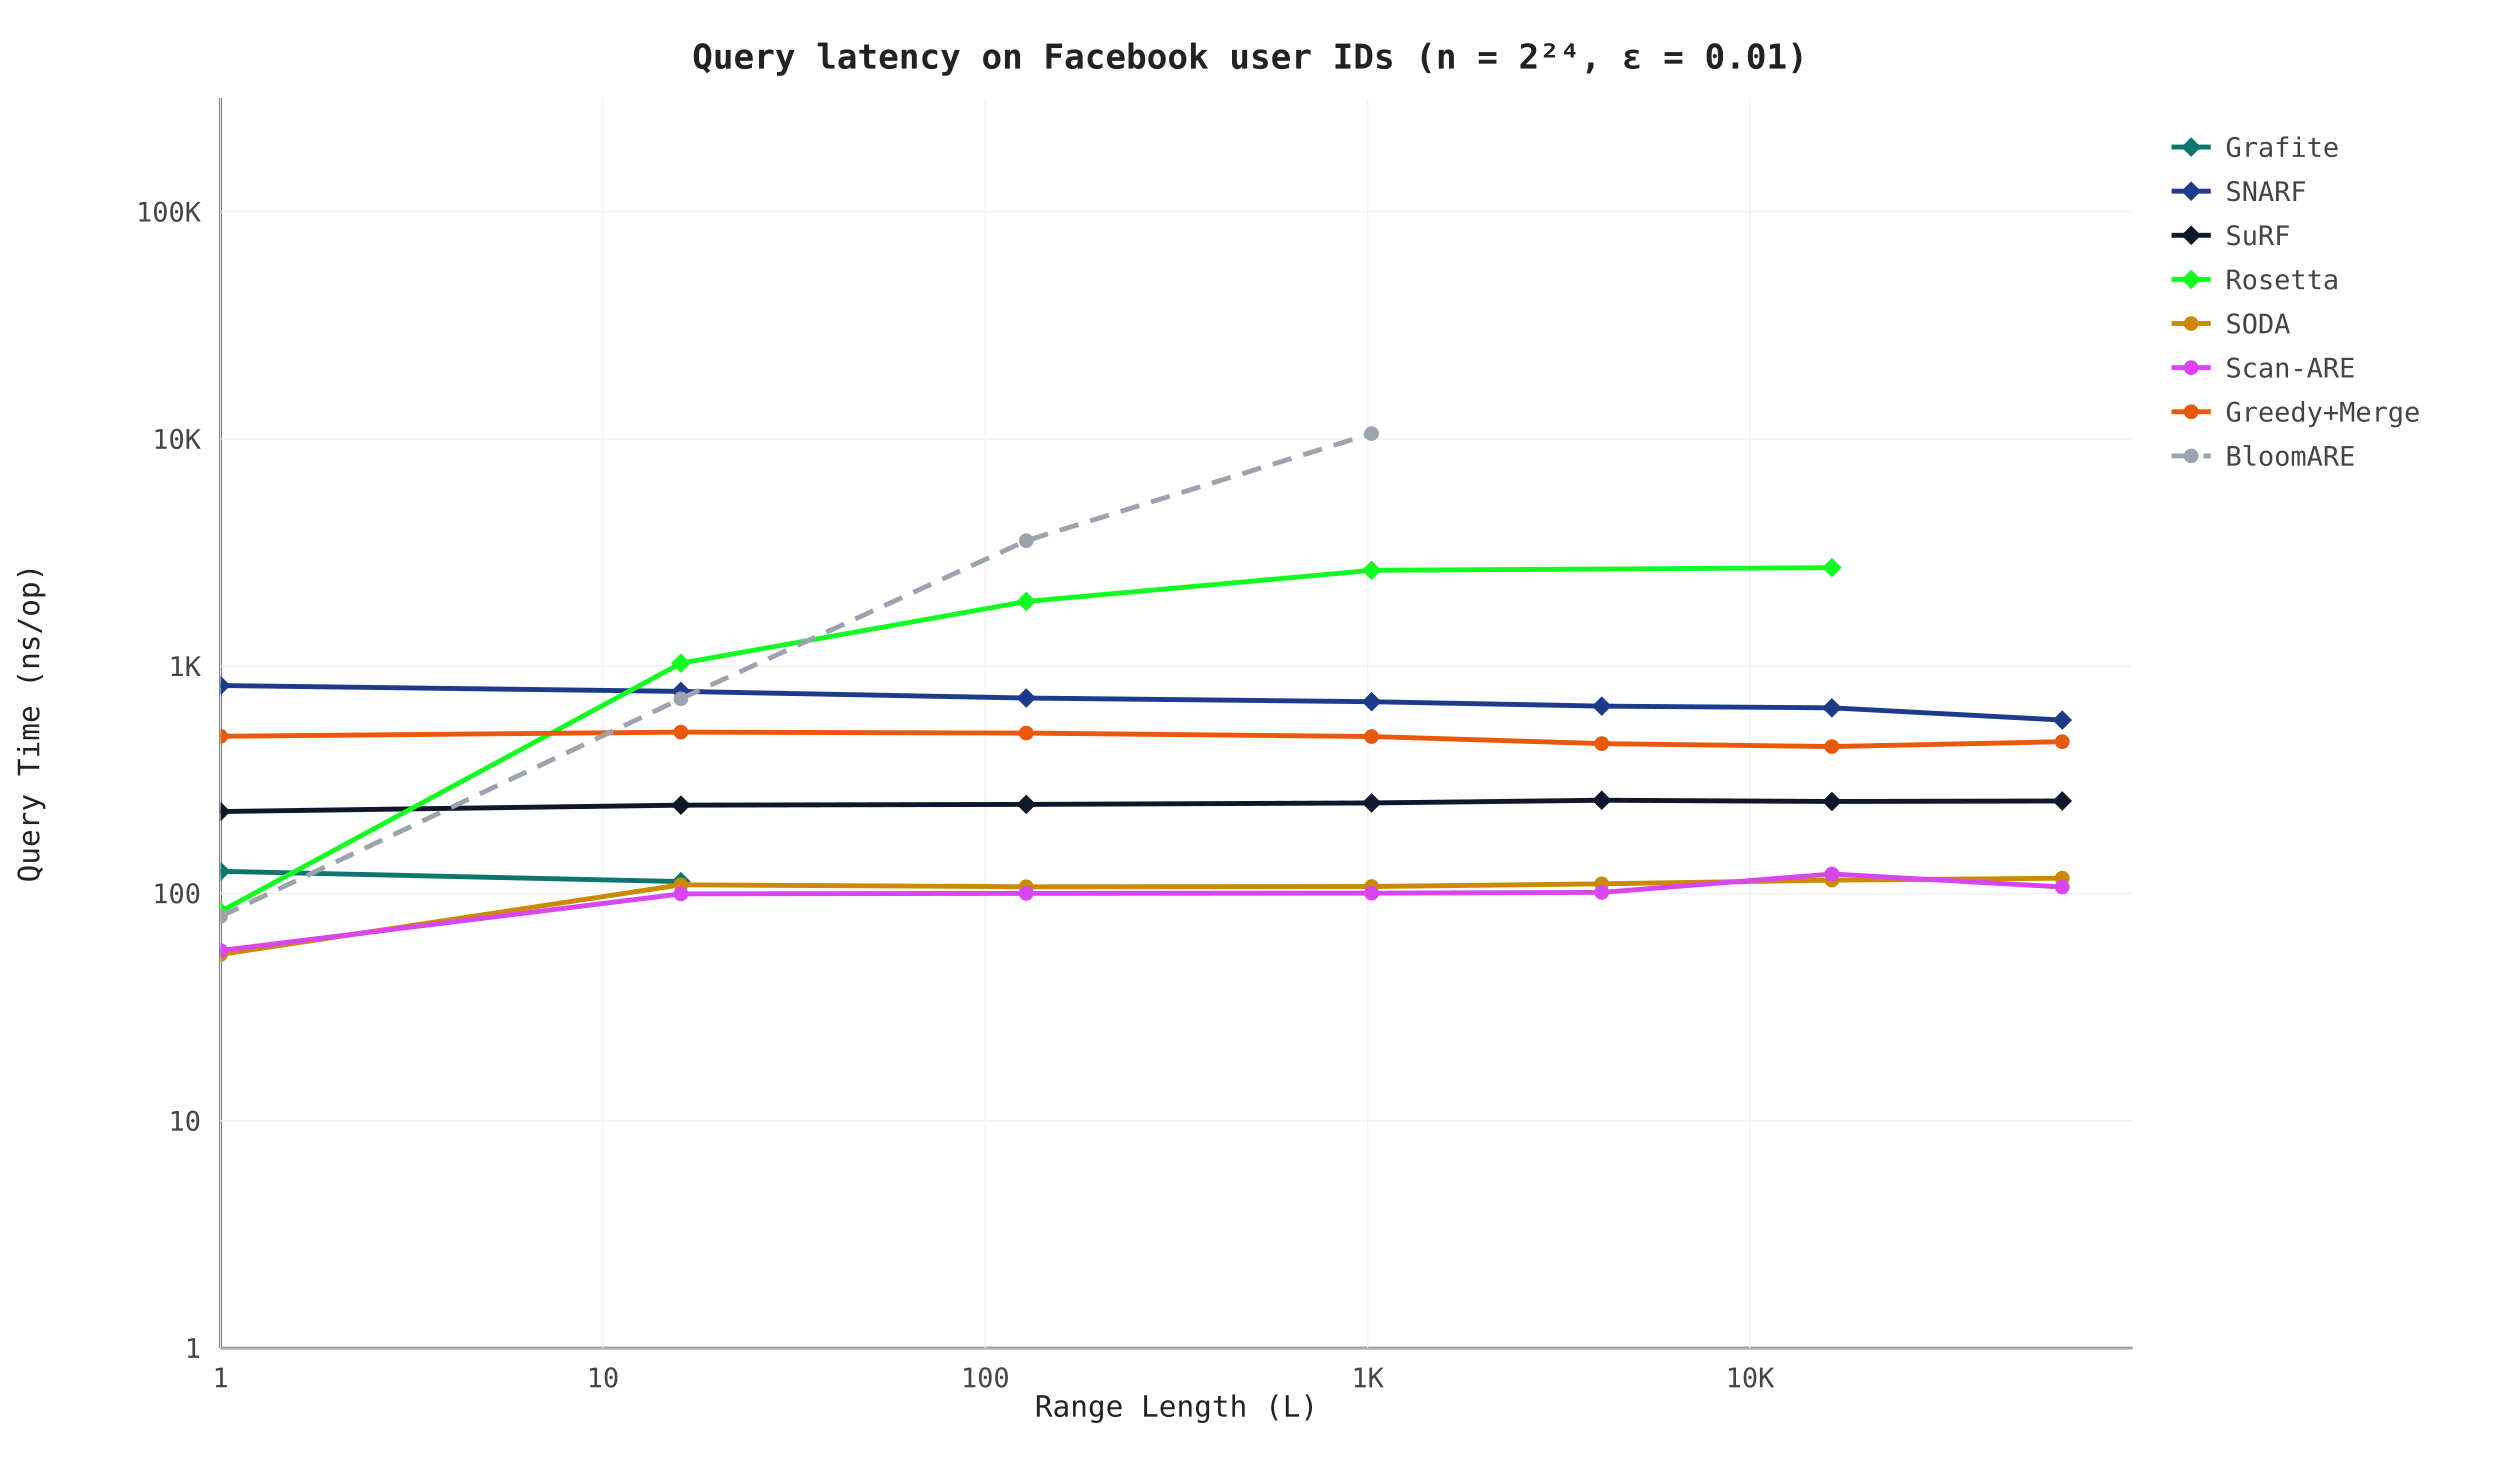
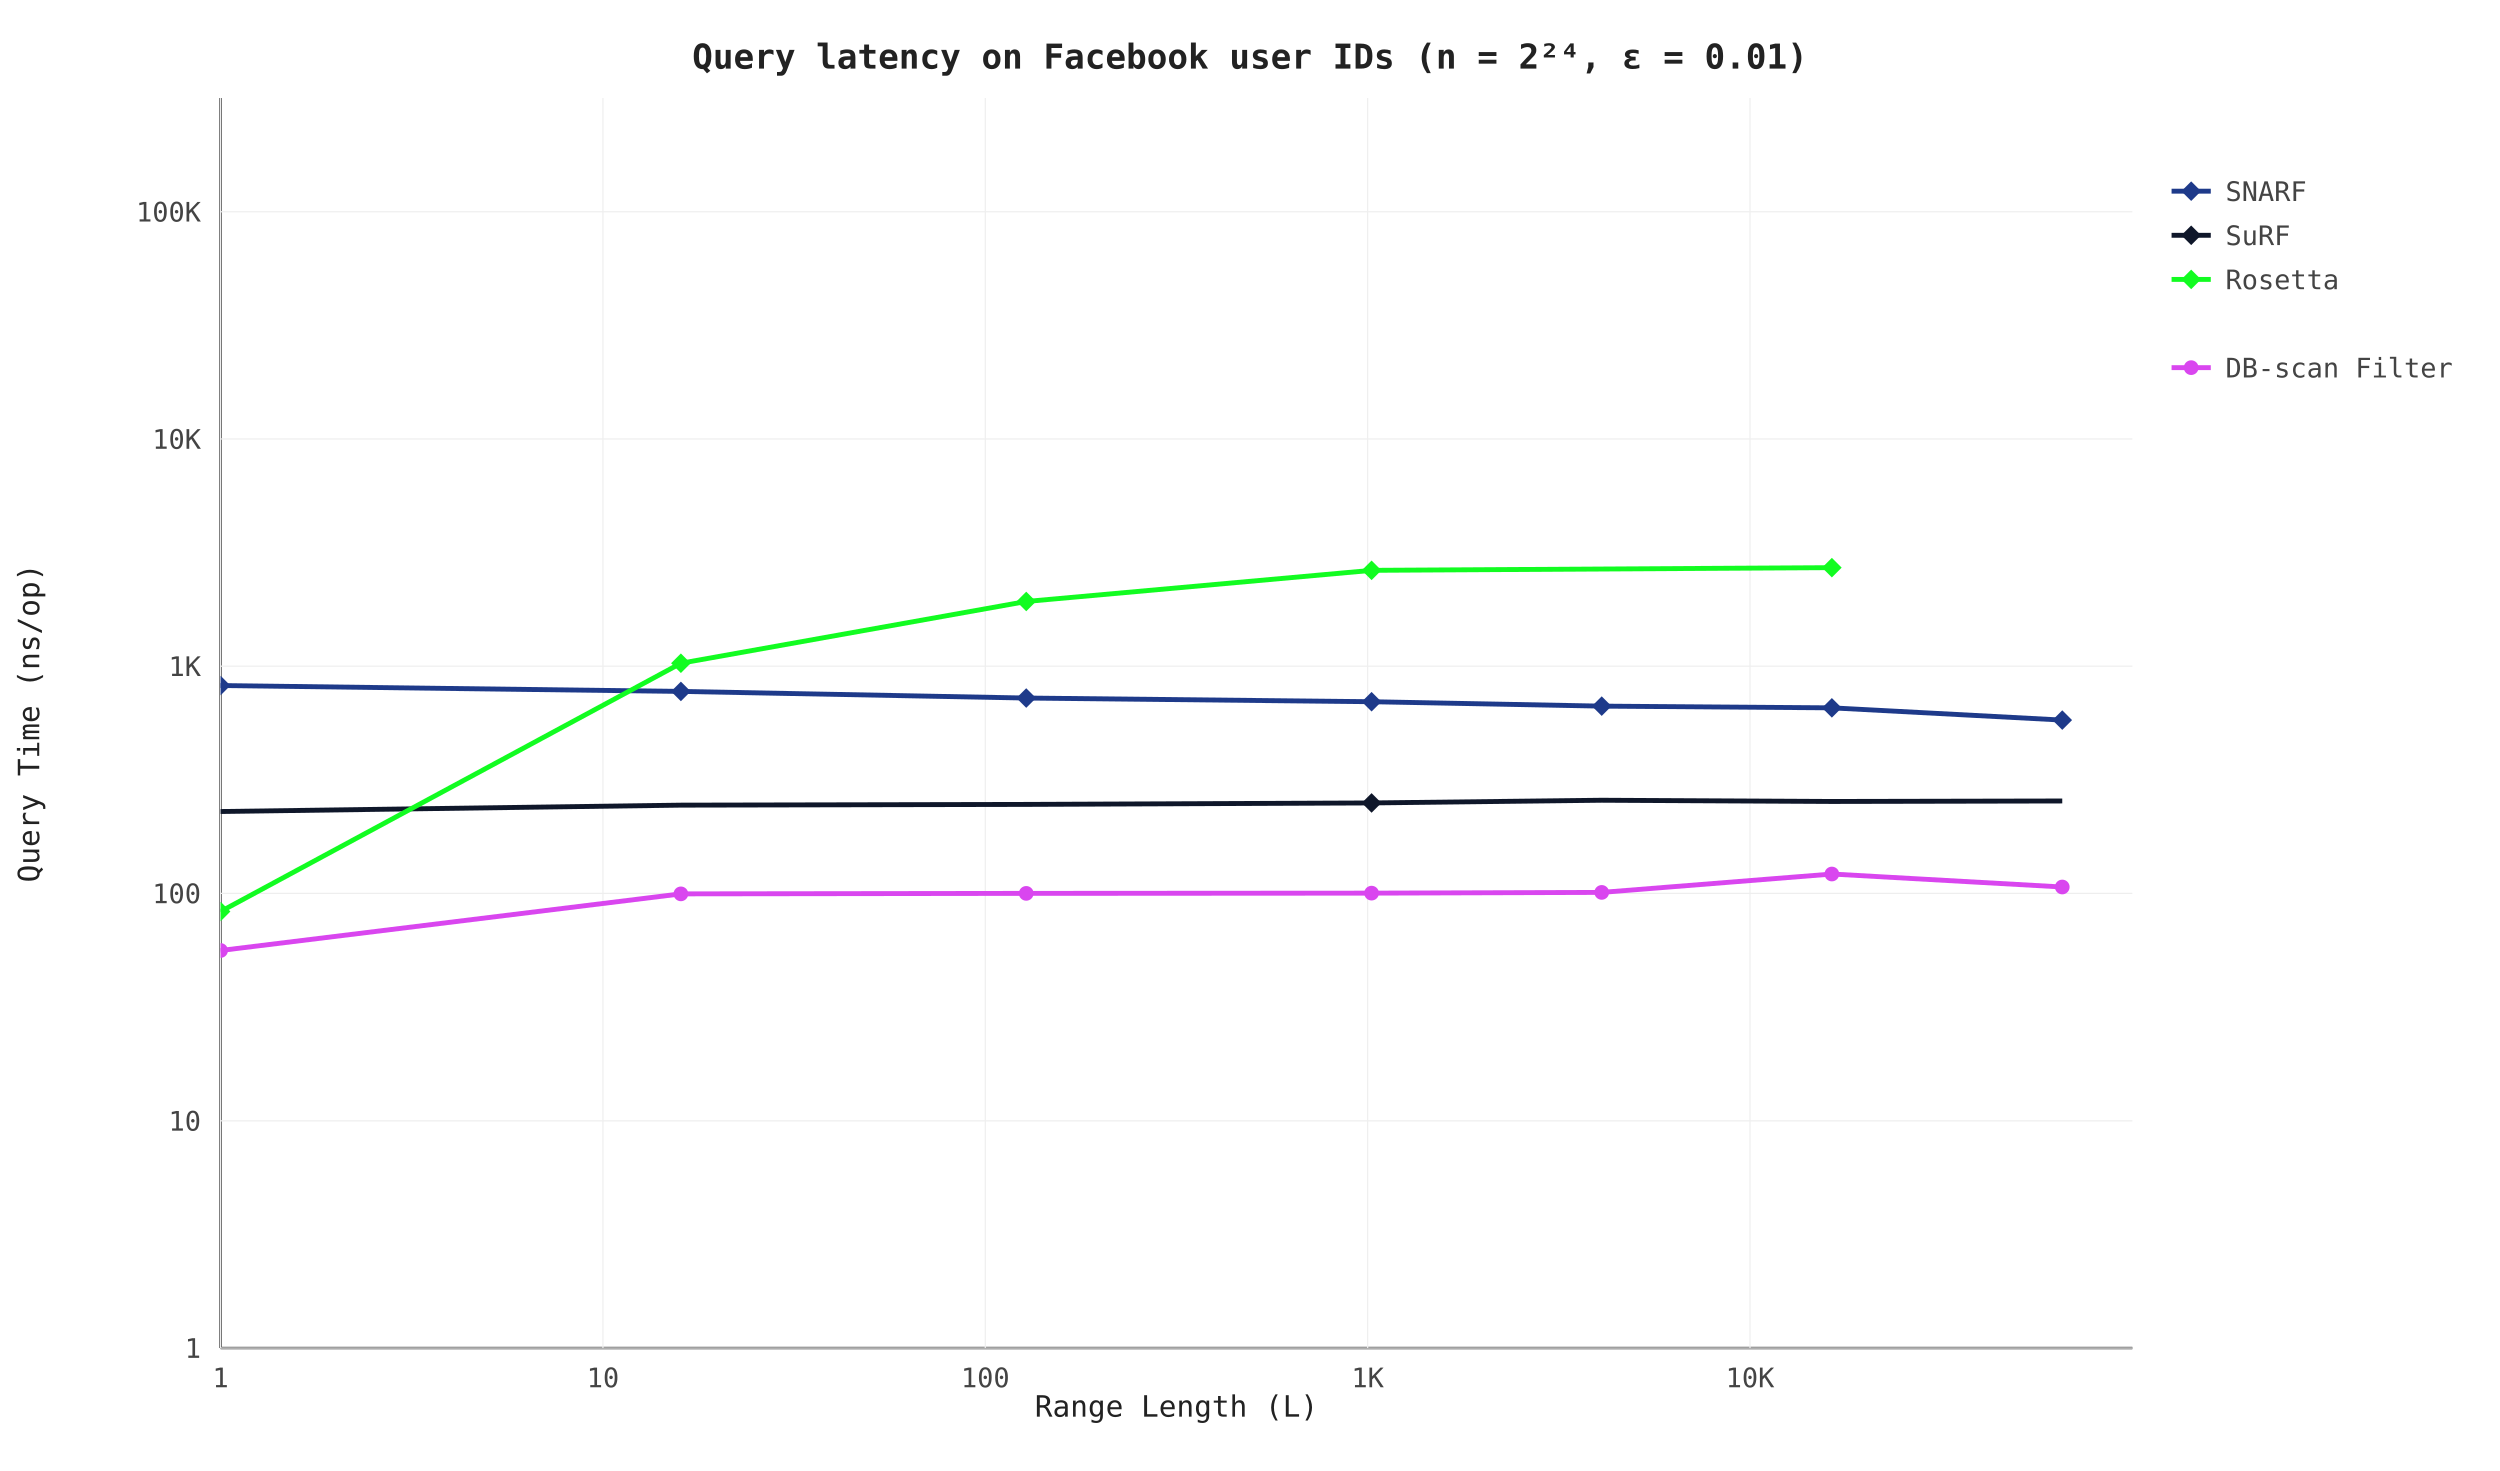
<svg xmlns="http://www.w3.org/2000/svg" width="1020" height="600" viewBox="0 0 1020 600">
  <defs>
    <clipPath id="plot-region">
      <rect x="90.0" y="40.0" width="780.0" height="510.0" />
    </clipPath>
  </defs>
  <style>text{font-family:Menlo,Monaco,monospace;font-size:12px;fill:#222} .axis{stroke:#333;stroke-width:1} .grid{stroke:#eee;stroke-width:0.5} .label{font-size:11px;fill:#444}</style>
  <text x="510" y="28" text-anchor="middle" style="font-size:14px;font-weight:bold">Query latency on Facebook user IDs (n = 2²⁴, ε = 0.01)</text>
  <line class="axis" x1="90.0" y1="550.0" x2="870.0" y2="550.0" />
  <line class="axis" x1="90.0" y1="40.0" x2="90.0" y2="550.0" />
  <line class="grid" x1="90.0" y1="550.0" x2="870.0" y2="550.0" />
  <text class="label" x="82.0" y="554.0" text-anchor="end">1</text>
  <line class="grid" x1="90.0" y1="457.3" x2="870.0" y2="457.3" />
  <text class="label" x="82.0" y="461.3" text-anchor="end">10</text>
  <line class="grid" x1="90.0" y1="364.5" x2="870.0" y2="364.5" />
  <text class="label" x="82.0" y="368.5" text-anchor="end">100</text>
  <line class="grid" x1="90.0" y1="271.8" x2="870.0" y2="271.8" />
  <text class="label" x="82.0" y="275.8" text-anchor="end">1K</text>
  <line class="grid" x1="90.0" y1="179.1" x2="870.0" y2="179.1" />
  <text class="label" x="82.0" y="183.1" text-anchor="end">10K</text>
  <line class="grid" x1="90.0" y1="86.4" x2="870.0" y2="86.4" />
  <text class="label" x="82.0" y="90.4" text-anchor="end">100K</text>
  <line class="grid" x1="90.0" y1="40.0" x2="90.0" y2="550.0" />
  <text class="label" x="90.0" y="566.0" text-anchor="middle">1</text>
  <line class="grid" x1="246.0" y1="40.0" x2="246.0" y2="550.0" />
  <text class="label" x="246.0" y="566.0" text-anchor="middle">10</text>
  <line class="grid" x1="402.0" y1="40.0" x2="402.0" y2="550.0" />
  <text class="label" x="402.0" y="566.0" text-anchor="middle">100</text>
  <line class="grid" x1="558.0" y1="40.0" x2="558.0" y2="550.0" />
  <text class="label" x="558.0" y="566.0" text-anchor="middle">1K</text>
  <line class="grid" x1="714.0" y1="40.0" x2="714.0" y2="550.0" />
  <text class="label" x="714.0" y="566.0" text-anchor="middle">10K</text>
  <g clip-path="url(#plot-region)">
-     <polyline fill="none" stroke="#0f766e" stroke-width="2" points="90.0,355.5 277.8,359.7" />
-     <polygon points="90.0,351.5 94.0,355.5 90.0,359.5 86.0,355.5" fill="#0f766e" />
-     <polygon points="277.8,355.7 281.8,359.7 277.8,363.7 273.8,359.7" fill="#0f766e" />
    <polyline fill="none" stroke="#1e3a8a" stroke-width="2" points="90.0,279.7 277.8,282.1 418.7,284.8 559.6,286.3 653.5,288.1 747.4,288.8 841.4,293.8" />
    <polygon points="90.0,275.7 94.0,279.7 90.0,283.7 86.0,279.7" fill="#1e3a8a" />
    <polygon points="277.8,278.1 281.8,282.1 277.8,286.1 273.8,282.1" fill="#1e3a8a" />
    <polygon points="418.7,280.8 422.7,284.8 418.7,288.8 414.7,284.8" fill="#1e3a8a" />
    <polygon points="559.6,282.3 563.6,286.3 559.6,290.3 555.6,286.3" fill="#1e3a8a" />
    <polygon points="653.5,284.1 657.5,288.1 653.5,292.1 649.5,288.1" fill="#1e3a8a" />
    <polygon points="747.4,284.8 751.4,288.8 747.4,292.8 743.4,288.8" fill="#1e3a8a" />
    <polygon points="841.4,289.8 845.4,293.8 841.4,297.8 837.4,293.8" fill="#1e3a8a" />
    <polyline fill="none" stroke="#0f172a" stroke-width="2" points="90.0,331.1 277.8,328.5 418.7,328.2 559.6,327.6 653.5,326.5 747.4,327.0 841.4,326.8" />
-     <polygon points="90.0,327.1 94.0,331.1 90.0,335.1 86.0,331.1" fill="#0f172a" />
-     <polygon points="277.8,324.5 281.8,328.5 277.8,332.5 273.8,328.5" fill="#0f172a" />
-     <polygon points="418.7,324.2 422.7,328.2 418.7,332.2 414.7,328.2" fill="#0f172a" />
    <polygon points="559.6,323.6 563.6,327.6 559.6,331.6 555.6,327.6" fill="#0f172a" />
-     <polygon points="653.5,322.5 657.5,326.5 653.5,330.5 649.5,326.5" fill="#0f172a" />
-     <polygon points="747.4,323.0 751.4,327.0 747.4,331.0 743.4,327.0" fill="#0f172a" />
-     <polygon points="841.4,322.8 845.4,326.8 841.4,330.8 837.4,326.8" fill="#0f172a" />
    <polyline fill="none" stroke="#12fc21" stroke-width="2" points="90.0,371.9 277.8,270.6 418.7,245.4 559.6,232.7 747.4,231.6" />
    <polygon points="90.0,367.9 94.0,371.9 90.0,375.9 86.0,371.9" fill="#12fc21" />
    <polygon points="277.8,266.6 281.8,270.6 277.8,274.6 273.8,270.6" fill="#12fc21" />
    <polygon points="418.7,241.4 422.7,245.4 418.7,249.4 414.7,245.4" fill="#12fc21" />
    <polygon points="559.6,228.7 563.6,232.7 559.6,236.7 555.6,232.7" fill="#12fc21" />
    <polygon points="747.4,227.6 751.4,231.6 747.4,235.6 743.4,231.6" fill="#12fc21" />
-     <polyline fill="none" stroke="#ca8a04" stroke-width="2" points="90.0,389.4 277.8,361.0 418.7,361.8 559.6,361.7 653.5,360.6 747.4,359.1 841.4,358.3" />
-     <circle cx="90.0" cy="389.4" r="3" fill="#ca8a04" />
-     <circle cx="277.8" cy="361.0" r="3" fill="#ca8a04" />
-     <circle cx="418.7" cy="361.8" r="3" fill="#ca8a04" />
-     <circle cx="559.6" cy="361.7" r="3" fill="#ca8a04" />
-     <circle cx="653.5" cy="360.6" r="3" fill="#ca8a04" />
-     <circle cx="747.4" cy="359.1" r="3" fill="#ca8a04" />
-     <circle cx="841.4" cy="358.3" r="3" fill="#ca8a04" />
    <polyline fill="none" stroke="#d946ef" stroke-width="2" points="90.0,387.8 277.8,364.7 418.7,364.5 559.6,364.4 653.5,364.1 747.4,356.6 841.4,361.9" />
    <circle cx="90.0" cy="387.8" r="3" fill="#d946ef" />
    <circle cx="277.8" cy="364.7" r="3" fill="#d946ef" />
    <circle cx="418.7" cy="364.5" r="3" fill="#d946ef" />
    <circle cx="559.6" cy="364.4" r="3" fill="#d946ef" />
    <circle cx="653.5" cy="364.1" r="3" fill="#d946ef" />
    <circle cx="747.4" cy="356.6" r="3" fill="#d946ef" />
    <circle cx="841.4" cy="361.9" r="3" fill="#d946ef" />
-     <polyline fill="none" stroke="#ea580c" stroke-width="2" points="90.0,300.4 277.8,298.7 418.7,299.1 559.6,300.5 653.5,303.4 747.4,304.6 841.4,302.6" />
-     <circle cx="90.0" cy="300.4" r="3" fill="#ea580c" />
-     <circle cx="277.8" cy="298.7" r="3" fill="#ea580c" />
-     <circle cx="418.7" cy="299.1" r="3" fill="#ea580c" />
-     <circle cx="559.6" cy="300.5" r="3" fill="#ea580c" />
-     <circle cx="653.5" cy="303.4" r="3" fill="#ea580c" />
-     <circle cx="747.4" cy="304.6" r="3" fill="#ea580c" />
-     <circle cx="841.4" cy="302.6" r="3" fill="#ea580c" />
-     <polyline fill="none" stroke="#9ca3af" stroke-width="2" stroke-dasharray="8,5" points="90.0,373.9 277.8,285.1 418.7,220.6 559.6,176.9" />
-     <circle cx="90.0" cy="373.9" r="3" fill="#9ca3af" />
-     <circle cx="277.8" cy="285.1" r="3" fill="#9ca3af" />
-     <circle cx="418.7" cy="220.6" r="3" fill="#9ca3af" />
-     <circle cx="559.6" cy="176.9" r="3" fill="#9ca3af" />
  </g>
-   <line x1="886" y1="60" x2="902" y2="60" stroke="#0f766e" stroke-width="2" />
-   <polygon points="894.0,56.0 898.0,60.0 894.0,64.0 890.0,60.0" fill="#0f766e" />
-   <text class="label" x="908" y="64">Grafite</text>
  <line x1="886" y1="78" x2="902" y2="78" stroke="#1e3a8a" stroke-width="2" />
  <polygon points="894.0,74.0 898.0,78.0 894.0,82.0 890.0,78.0" fill="#1e3a8a" />
  <text class="label" x="908" y="82">SNARF</text>
  <line x1="886" y1="96" x2="902" y2="96" stroke="#0f172a" stroke-width="2" />
  <polygon points="894.0,92.0 898.0,96.0 894.0,100.0 890.0,96.0" fill="#0f172a" />
  <text class="label" x="908" y="100">SuRF</text>
  <line x1="886" y1="114" x2="902" y2="114" stroke="#12fc21" stroke-width="2" />
  <polygon points="894.0,110.0 898.0,114.0 894.0,118.0 890.0,114.0" fill="#12fc21" />
  <text class="label" x="908" y="118">Rosetta</text>
-   <line x1="886" y1="132" x2="902" y2="132" stroke="#ca8a04" stroke-width="2" />
-   <circle cx="894.0" cy="132.0" r="3" fill="#ca8a04" />
-   <text class="label" x="908" y="136">SODA</text>
  <line x1="886" y1="150" x2="902" y2="150" stroke="#d946ef" stroke-width="2" />
  <circle cx="894.0" cy="150.0" r="3" fill="#d946ef" />
-   <text class="label" x="908" y="154">Scan-ARE</text>
-   <line x1="886" y1="168" x2="902" y2="168" stroke="#ea580c" stroke-width="2" />
-   <circle cx="894.0" cy="168.0" r="3" fill="#ea580c" />
-   <text class="label" x="908" y="172">Greedy+Merge</text>
-   <line x1="886" y1="186" x2="902" y2="186" stroke="#9ca3af" stroke-width="2" stroke-dasharray="8,5" />
-   <circle cx="894.0" cy="186.0" r="3" fill="#9ca3af" />
-   <text class="label" x="908" y="190">BloomARE</text>
+   <text class="label" x="908" y="154">DB-scan Filter</text>
  <text x="480" y="578" text-anchor="middle">Range Length (L)</text>
  <text transform="translate(16,295) rotate(-90)" text-anchor="middle">Query Time (ns/op)</text>
</svg>
